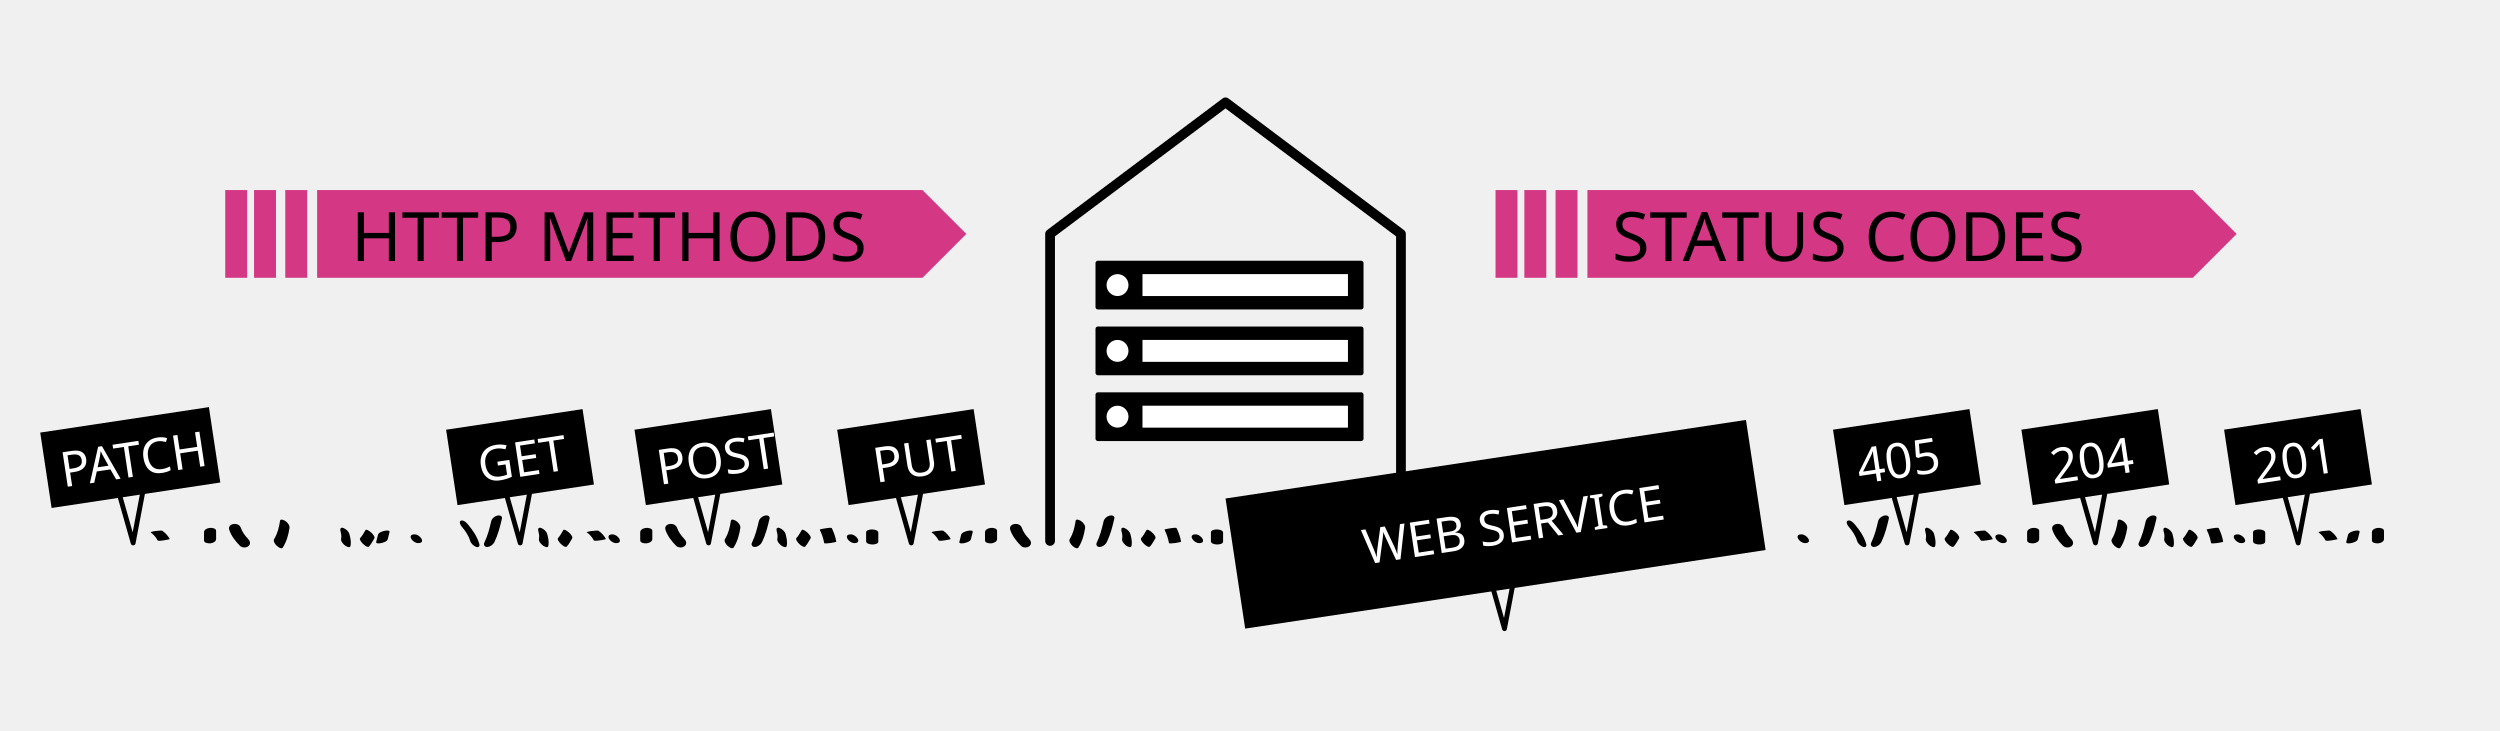
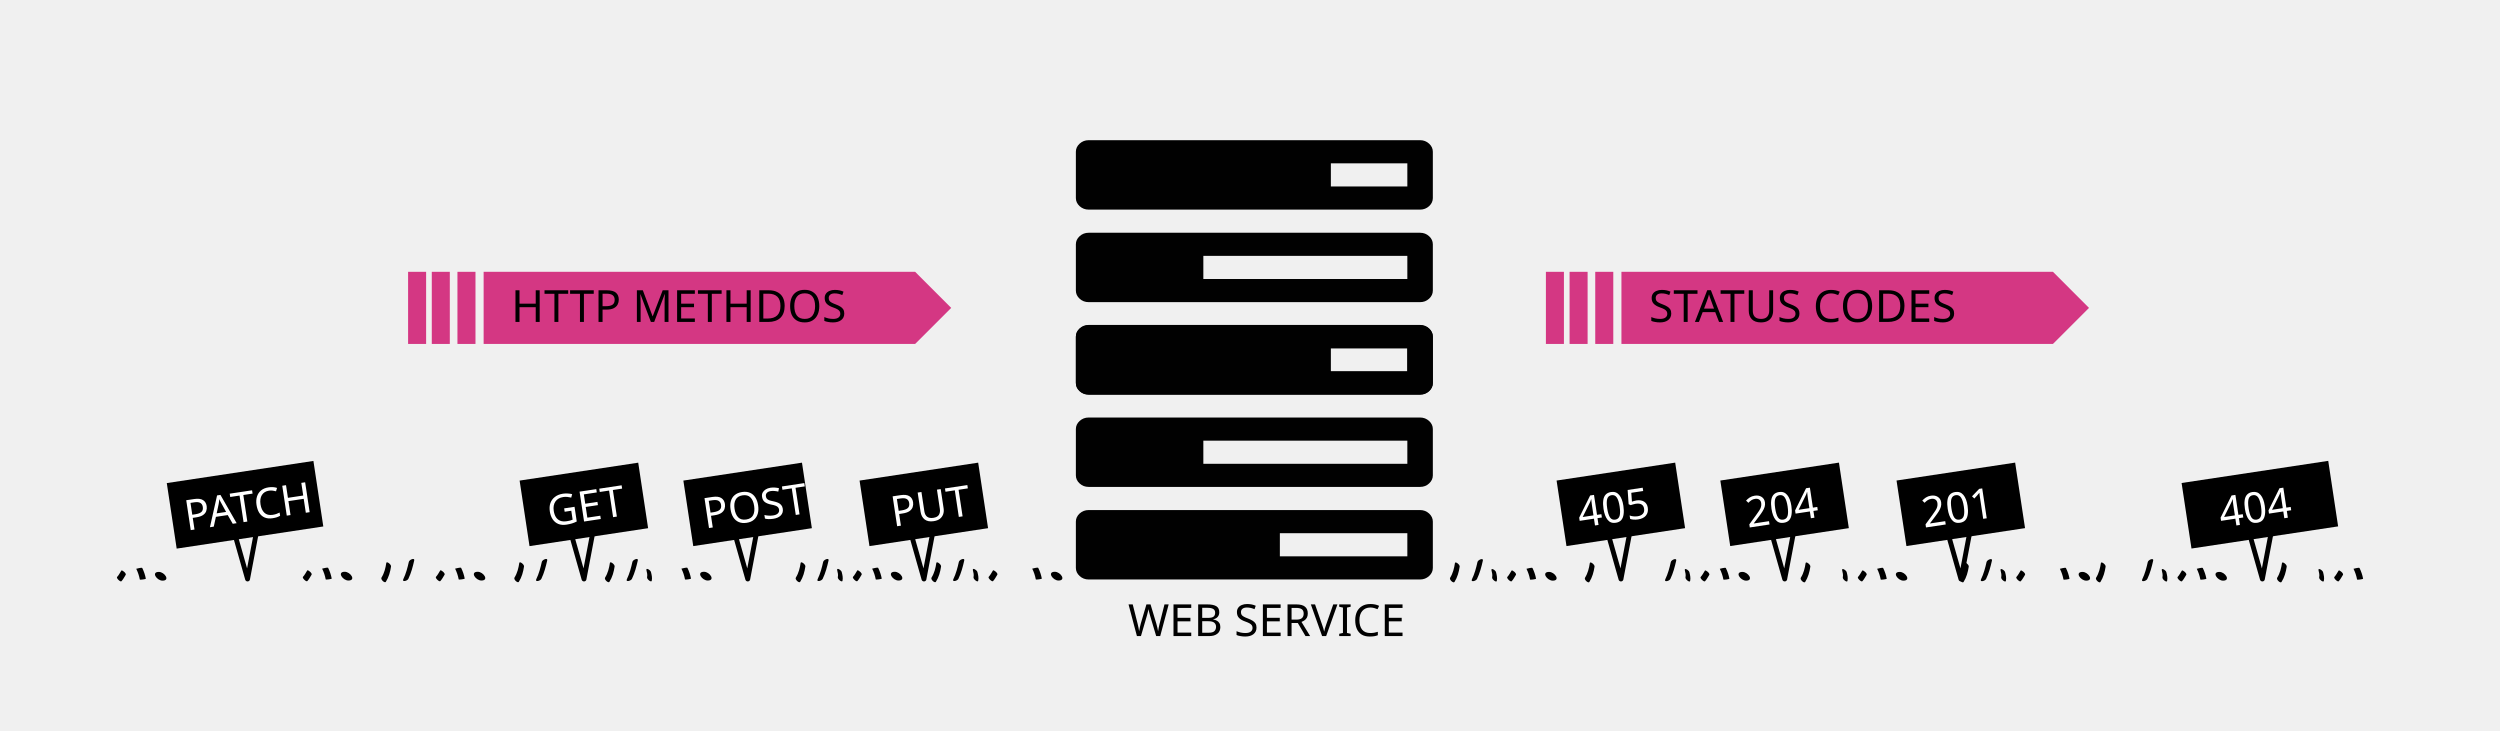
<svg xmlns="http://www.w3.org/2000/svg" version="1.1" id="Layer_2" x="0px" y="0px" width="513px" height="150px" viewBox="0 0 513 150" enable-background="new 0 0 513 150" xml:space="preserve">
-   <polygon fill="none" stroke="#000000" stroke-linecap="round" stroke-linejoin="round" stroke-miterlimit="10" points="  303.229,109.64 308.722,129 312.073,111.314 " />
-   <polyline fill="none" stroke="#000000" stroke-width="2" stroke-linecap="round" stroke-linejoin="round" stroke-miterlimit="10" points="  215.476,111 215.476,48 251.476,21 287.476,48 287.476,111 " />
-   <g>
-     <rect x="252.886" y="94.092" transform="matrix(0.9888 -0.1493 0.1493 0.9888 -12.6209 47.0083)" width="108" height="27" />
-     <rect x="267.507" y="103.37" transform="matrix(0.9888 -0.1492 0.1492 0.9888 -13.3211 47.2271)" fill="none" width="81" height="17.999" />
-     <text transform="matrix(0.9888 -0.1493 0.1493 0.9888 280.1953 115.8467)" fill="#FFFFFF" font-family="'MarkerFelt-Wide'" font-size="10">WEB SERVICE</text>
-   </g>
-   <polygon fill="none" stroke="#000000" stroke-linecap="round" stroke-linejoin="round" stroke-miterlimit="10" points="  101.25,92.048 106.743,111.408 110.094,93.723 " />
-   <g>
-     <rect x="92.548" y="85.981" transform="matrix(0.9888 -0.1493 0.1493 0.9888 -12.8064 16.9786)" width="28.315" height="15.645" />
-     <rect x="88.785" y="89.633" transform="matrix(0.9888 -0.1492 0.1492 0.9888 -12.964 16.9108)" fill="none" width="34.841" height="10.42" />
-     <text transform="matrix(0.9888 -0.1492 0.1492 0.9888 98.6025 99.0742)" fill="#FFFFFF" font-family="'MarkerFelt-Wide'" font-size="10">GET</text>
-   </g>
-   <polygon fill="none" stroke="#000000" stroke-linecap="round" stroke-linejoin="round" stroke-miterlimit="10" points="  21.831,92.048 27.323,111.408 30.674,93.723 " />
-   <g>
-     <rect x="9.222" y="86.066" transform="matrix(0.9888 -0.1493 0.1493 0.9888 -13.714 5.0404)" width="35.004" height="15.645" />
-     <rect x="9.365" y="89.633" transform="matrix(0.9888 -0.1492 0.1492 0.9888 -13.8533 5.0592)" fill="none" width="34.841" height="10.42" />
-     <text transform="matrix(0.9888 -0.1492 0.1492 0.9888 12.9531 100.0137)" fill="#FFFFFF" font-family="'MarkerFelt-Wide'" font-size="10">PATCH</text>
-   </g>
-   <polygon fill="none" stroke="#000000" stroke-linecap="round" stroke-linejoin="round" stroke-miterlimit="10" points="  139.903,92.048 145.396,111.408 148.747,93.723 " />
-   <g>
-     <rect x="131.201" y="85.981" transform="matrix(0.9888 -0.1493 0.1493 0.9888 -12.3732 22.7478)" width="28.316" height="15.645" />
-     <rect x="128.438" y="89.633" transform="matrix(0.9888 -0.1492 0.1492 0.9888 -12.5201 22.8284)" fill="none" width="34.84" height="10.42" />
-     <text transform="matrix(0.9888 -0.1492 0.1492 0.9888 135.2891 99.5215)" fill="#FFFFFF" font-family="'MarkerFelt-Wide'" font-size="10">POST</text>
-   </g>
-   <polygon fill="none" stroke="#000000" stroke-linecap="round" stroke-linejoin="round" stroke-miterlimit="10" points="  181.498,92.048 186.99,111.408 190.342,93.723 " />
-   <g>
-     <rect x="172.795" y="85.981" transform="matrix(0.9888 -0.1493 0.1493 0.9888 -11.9073 28.9569)" width="28.315" height="15.645" />
-     <rect x="170.032" y="89.633" transform="matrix(0.9888 -0.1492 0.1492 0.9888 -12.0544 29.0356)" fill="none" width="34.84" height="10.42" />
-     <text transform="matrix(0.9888 -0.1492 0.1492 0.9888 179.7012 99.0977)" fill="#FFFFFF" font-family="'MarkerFelt-Wide'" font-size="10">PUT</text>
-   </g>
-   <g>
-     <g>
-       <path d="M221.292,112.352c0.774-1.223,1.154-2.577,1.369-3.998c0.084-0.556-0.365-1.084-0.778-1.396    c-0.2-0.152-1.079-0.629-1.163-0.072c-0.193,1.281-0.496,2.593-1.197,3.699C219.022,111.374,220.876,113.008,221.292,112.352    L221.292,112.352z" />
-     </g>
-   </g>
-   <g>
-     <g>
-       <path d="M227.123,111.223c0.741-1.532,1.167-3.165,1.538-4.819c0.132-0.589-0.552-0.716-0.967-0.604    c-0.571,0.155-1.113,0.612-1.246,1.203c-0.336,1.499-0.723,2.954-1.394,4.343c-0.239,0.494,0.093,0.919,0.618,0.888    C226.281,112.197,226.863,111.762,227.123,111.223L227.123,111.223z" />
-     </g>
-   </g>
-   <g>
-     <g>
-       <path d="M232.179,112.031c0.182-0.846-0.014-1.609-0.221-2.43c-0.137-0.539-0.736-1.075-1.242-1.258    c-0.506-0.184-0.718,0.123-0.6,0.592c0.138,0.543,0.264,1.042,0.145,1.602c-0.113,0.529,0.408,1.095,0.783,1.387    C231.25,112.084,232.064,112.566,232.179,112.031L232.179,112.031z" />
-     </g>
-   </g>
-   <g>
-     <g>
-       <path d="M235.963,112.157c0.466-0.492,0.738-1.086,1.1-1.649c0.379-0.592-1.53-2.15-1.789-1.746    c-0.361,0.564-0.635,1.158-1.1,1.649C233.753,110.855,235.554,112.59,235.963,112.157L235.963,112.157z" />
-     </g>
-   </g>
-   <g>
-     <g>
-       <path d="M242.357,111.136c-0.173-0.963-0.485-1.872-0.916-2.749c-0.095-0.192-1.109-0.002-1.257,0.016    c-0.062,0.008-1.267,0.198-1.226,0.281c0.431,0.877,0.744,1.786,0.916,2.749C239.918,111.675,242.385,111.288,242.357,111.136    L242.357,111.136z" />
-     </g>
-   </g>
-   <g>
-     <g>
-       <path d="M246.076,111.45c1.636,0,0.419-1.797-0.756-1.797C243.685,109.653,244.901,111.45,246.076,111.45L246.076,111.45z" />
-     </g>
-   </g>
-   <g>
-     <g>
-       <path d="M250.979,111.132c0-0.611,0-1.222,0-1.833c0-0.844-2.5-0.885-2.5-0.061c0,0.611,0,1.222,0,1.833    C248.479,111.915,250.979,111.956,250.979,111.132L250.979,111.132z" />
-     </g>
-   </g>
-   <g>
-     <g>
-       <path d="M211.156,110.564c-0.649-0.657-1.179-1.405-1.487-2.279c-0.439-1.244-2.854-0.931-2.348,0.5    c0.444,1.256,1.253,2.281,2.179,3.219c0.434,0.438,1.295,0.443,1.75,0.049C211.763,111.607,211.569,110.982,211.156,110.564    L211.156,110.564z" />
-     </g>
-   </g>
-   <g>
-     <g>
-       <path d="M204.605,110.586c0-0.55,0-1.1,0-1.649c0-0.573-0.955-0.652-1.332-0.607c-0.487,0.059-1.15,0.325-1.15,0.904    c0,0.55,0,1.1,0,1.649c0,0.573,0.955,0.652,1.332,0.607C203.942,111.432,204.605,111.165,204.605,110.586L204.605,110.586z" />
-     </g>
-   </g>
-   <g>
-     <g>
-       <path d="M199.231,110.655c0.149-0.482,0.218-0.983,0.367-1.466c0.144-0.464-0.83-0.305-1.008-0.266    c-0.403,0.09-1.213,0.325-1.357,0.791c-0.149,0.482-0.218,0.983-0.367,1.466c-0.144,0.464,0.83,0.305,1.008,0.266    C198.277,111.356,199.087,111.121,199.231,110.655L199.231,110.655z" />
-     </g>
-   </g>
-   <g>
-     <g>
-       <path d="M195.076,110.598c-0.365-0.693-0.872-1.239-1.515-1.684c-0.113-0.078-0.464-0.029-0.58-0.025    c-0.321,0.014-0.642,0.046-0.959,0.091c-0.078,0.012-1.004,0.169-0.848,0.276c0.604,0.418,1.075,0.967,1.417,1.615    c0.109,0.209,1.093,0.028,1.259,0.01C193.911,110.874,195.124,110.688,195.076,110.598L195.076,110.598z" />
-     </g>
-   </g>
-   <g>
-     <g>
-       <path d="M150.542,112.352c0.775-1.223,1.155-2.577,1.37-3.998c0.083-0.556-0.365-1.084-0.778-1.396    c-0.201-0.152-1.079-0.629-1.163-0.072c-0.193,1.281-0.496,2.593-1.197,3.699C148.272,111.374,150.125,113.008,150.542,112.352    L150.542,112.352z" />
-     </g>
-   </g>
-   <g>
-     <g>
-       <path d="M156.373,111.223c0.741-1.532,1.168-3.165,1.538-4.819c0.132-0.589-0.552-0.716-0.967-0.604    c-0.571,0.155-1.113,0.612-1.246,1.203c-0.336,1.499-0.724,2.954-1.394,4.343c-0.239,0.494,0.093,0.919,0.618,0.888    C155.531,112.197,156.113,111.762,156.373,111.223L156.373,111.223z" />
-     </g>
-   </g>
-   <g>
-     <g>
-       <path d="M161.429,112.031c0.182-0.846-0.014-1.609-0.221-2.43c-0.137-0.539-0.736-1.075-1.242-1.258    c-0.506-0.184-0.718,0.123-0.6,0.592c0.138,0.543,0.265,1.042,0.145,1.602c-0.113,0.529,0.408,1.095,0.783,1.387    C160.5,112.084,161.314,112.566,161.429,112.031L161.429,112.031z" />
-     </g>
-   </g>
-   <g>
-     <g>
-       <path d="M165.213,112.157c0.466-0.492,0.738-1.086,1.1-1.649c0.379-0.592-1.53-2.15-1.789-1.746    c-0.361,0.564-0.635,1.158-1.1,1.649C163.003,110.855,164.804,112.59,165.213,112.157L165.213,112.157z" />
-     </g>
-   </g>
-   <g>
-     <g>
-       <path d="M171.607,111.136c-0.173-0.963-0.485-1.872-0.916-2.749c-0.095-0.192-1.109-0.002-1.257,0.016    c-0.062,0.008-1.267,0.198-1.226,0.281c0.431,0.877,0.744,1.787,0.916,2.749C169.168,111.675,171.635,111.288,171.607,111.136    L171.607,111.136z" />
-     </g>
-   </g>
-   <g>
-     <g>
-       <path d="M175.326,111.45c1.636,0,0.419-1.797-0.756-1.797C172.935,109.653,174.151,111.45,175.326,111.45L175.326,111.45z" />
-     </g>
-   </g>
-   <g>
-     <g>
-       <path d="M180.229,111.132c0-0.611,0-1.222,0-1.833c0-0.844-2.5-0.885-2.5-0.061c0,0.611,0,1.222,0,1.833    C177.729,111.915,180.229,111.956,180.229,111.132L180.229,111.132z" />
-     </g>
-   </g>
-   <g>
-     <g>
-       <path d="M140.406,110.564c-0.65-0.658-1.179-1.405-1.487-2.279c-0.44-1.244-2.853-0.931-2.348,0.5    c0.444,1.257,1.253,2.282,2.179,3.219c0.434,0.438,1.295,0.443,1.75,0.049C141.013,111.607,140.819,110.982,140.406,110.564    L140.406,110.564z" />
-     </g>
-   </g>
-   <g>
-     <g>
-       <path d="M133.855,110.586c0-0.55,0-1.1,0-1.649c0-0.573-0.955-0.652-1.332-0.607c-0.488,0.059-1.151,0.325-1.151,0.904    c0,0.55,0,1.1,0,1.649c0,0.573,0.955,0.652,1.332,0.607C133.192,111.432,133.855,111.165,133.855,110.586L133.855,110.586z" />
-     </g>
-   </g>
-   <g>
-     <g>
-       <path d="M124.327,110.598c-0.365-0.693-0.873-1.239-1.515-1.684c-0.113-0.078-0.464-0.029-0.581-0.025    c-0.321,0.014-0.642,0.046-0.959,0.091c-0.079,0.012-1.004,0.169-0.848,0.276c0.604,0.418,1.076,0.967,1.417,1.615    c0.11,0.209,1.093,0.028,1.259,0.01C123.162,110.874,124.375,110.688,124.327,110.598L124.327,110.598z" />
-     </g>
-   </g>
-   <g>
-     <g>
-       <path d="M98.354,111.602c-0.446-1.497-1.335-2.819-2.341-3.997c-0.301-0.354-0.86-0.935-1.397-0.777    c-0.519,0.151-0.133,0.922,0.073,1.162c0.767,0.9,1.447,1.845,1.788,2.989c0.163,0.548,0.715,1.072,1.25,1.25    C98.223,112.393,98.497,112.083,98.354,111.602L98.354,111.602z" />
-     </g>
-   </g>
-   <g>
-     <g>
-       <path d="M101.458,111.223c0.741-1.532,1.167-3.165,1.538-4.819c0.132-0.589-0.552-0.716-0.967-0.604    c-0.571,0.155-1.114,0.612-1.246,1.203c-0.336,1.499-0.723,2.954-1.394,4.343c-0.239,0.494,0.094,0.919,0.619,0.888    C100.615,112.197,101.197,111.762,101.458,111.223L101.458,111.223z" />
-     </g>
-   </g>
-   <g>
-     <g>
-       <path d="M112.513,112.031c0.182-0.846-0.014-1.609-0.221-2.43c-0.136-0.539-0.735-1.075-1.241-1.258    c-0.506-0.184-0.718,0.123-0.6,0.592c0.137,0.543,0.264,1.042,0.144,1.602c-0.114,0.529,0.409,1.095,0.784,1.387    C111.584,112.084,112.398,112.566,112.513,112.031L112.513,112.031z" />
-     </g>
-   </g>
-   <g>
-     <g>
-       <path d="M116.297,112.157c0.465-0.492,0.738-1.086,1.1-1.649c0.379-0.592-1.531-2.15-1.79-1.746    c-0.361,0.564-0.634,1.158-1.1,1.649C114.086,110.855,115.888,112.59,116.297,112.157L116.297,112.157z" />
-     </g>
-   </g>
-   <g>
-     <g>
-       <path d="M126.41,111.45c1.636,0,0.419-1.797-0.756-1.797C124.019,109.653,125.235,111.45,126.41,111.45L126.41,111.45z" />
-     </g>
-   </g>
-   <g>
-     <g>
-       <path d="M79.565,110.655c0.15-0.482,0.218-0.983,0.367-1.466c0.144-0.464-0.83-0.305-1.008-0.266    c-0.403,0.09-1.213,0.325-1.357,0.791c-0.15,0.482-0.218,0.983-0.367,1.466c-0.144,0.464,0.83,0.305,1.008,0.266    C78.611,111.356,79.421,111.121,79.565,110.655L79.565,110.655z" />
-     </g>
-   </g>
-   <g>
-     <g>
-       <path d="M58.032,112.352c0.775-1.223,1.155-2.577,1.37-3.998c0.083-0.556-0.365-1.084-0.778-1.396    c-0.201-0.152-1.079-0.629-1.163-0.072c-0.193,1.281-0.496,2.593-1.197,3.699C55.763,111.374,57.616,113.008,58.032,112.352    L58.032,112.352z" />
-     </g>
-   </g>
-   <g>
-     <g>
-       <path d="M71.919,112.031c0.182-0.846-0.014-1.609-0.221-2.43c-0.136-0.539-0.735-1.075-1.241-1.258    c-0.506-0.184-0.718,0.123-0.6,0.592c0.137,0.543,0.264,1.042,0.144,1.602c-0.114,0.529,0.409,1.095,0.784,1.387    C70.99,112.084,71.805,112.566,71.919,112.031L71.919,112.031z" />
-     </g>
-   </g>
-   <g>
-     <g>
-       <path d="M75.704,112.157c0.465-0.492,0.738-1.086,1.1-1.649c0.379-0.592-1.531-2.15-1.79-1.746    c-0.361,0.564-0.634,1.158-1.1,1.649C73.493,110.855,75.294,112.59,75.704,112.157L75.704,112.157z" />
-     </g>
-   </g>
-   <g>
-     <g>
-       <path d="M85.816,111.45c1.636,0,0.419-1.797-0.756-1.797C83.425,109.653,84.642,111.45,85.816,111.45L85.816,111.45z" />
-     </g>
-   </g>
-   <polygon fill="none" stroke="#000000" stroke-linecap="round" stroke-linejoin="round" stroke-miterlimit="10" points="  385.842,92.048 391.334,111.408 394.686,93.723 " />
-   <g>
-     <rect x="377.14" y="85.981" transform="matrix(0.9888 -0.1493 0.1493 0.9888 -9.618 59.4591)" width="28.315" height="15.645" />
-     <rect x="373.377" y="89.633" transform="matrix(0.9888 -0.1492 0.1492 0.9888 -9.7773 59.3791)" fill="none" width="34.841" height="10.419" />
-     <text transform="matrix(0.9888 -0.1492 0.1492 0.9888 381.6123 99.3125)" fill="#FFFFFF" font-family="'MarkerFelt-Wide'" font-size="10">405</text>
-   </g>
-   <polygon fill="none" stroke="#000000" stroke-linecap="round" stroke-linejoin="round" stroke-miterlimit="10" points="  424.495,92.048 429.987,111.408 433.339,93.723 " />
-   <g>
-     <rect x="415.793" y="85.981" transform="matrix(0.9888 -0.1493 0.1493 0.9888 -9.185 65.2287)" width="28.315" height="15.645" />
-     <rect x="413.03" y="89.633" transform="matrix(0.9888 -0.1492 0.1492 0.9888 -9.3334 65.2981)" fill="none" width="34.84" height="10.42" />
-     <text transform="matrix(0.9888 -0.1492 0.1492 0.9888 421.2656 99.3125)" fill="#FFFFFF" font-family="'MarkerFelt-Wide'" font-size="10">204</text>
-   </g>
-   <polygon fill="none" stroke="#000000" stroke-linecap="round" stroke-linejoin="round" stroke-miterlimit="10" points="  466.09,92.048 471.582,111.408 474.934,93.723 " />
-   <g>
-     <rect x="457.386" y="85.981" transform="matrix(0.9888 -0.1493 0.1493 0.9888 -8.719 71.4373)" width="28.315" height="15.645" />
-     <rect x="454.624" y="89.633" transform="matrix(0.9888 -0.1492 0.1492 0.9888 -8.8676 71.5052)" fill="none" width="34.84" height="10.42" />
-     <text transform="matrix(0.9888 -0.1492 0.1492 0.9888 462.8594 99.3125)" fill="#FFFFFF" font-family="'MarkerFelt-Wide'" font-size="10">201</text>
-   </g>
-   <g>
-     <g>
-       <path d="M489.197,110.586c0-0.55,0-1.1,0-1.649c0-0.573-0.955-0.652-1.332-0.607c-0.487,0.059-1.15,0.325-1.15,0.904    c0,0.55,0,1.1,0,1.649c0,0.573,0.955,0.652,1.332,0.607C488.534,111.432,489.197,111.165,489.197,110.586L489.197,110.586z" />
-     </g>
-   </g>
-   <g>
-     <g>
-       <path d="M483.823,110.655c0.149-0.482,0.218-0.983,0.367-1.466c0.144-0.464-0.83-0.305-1.008-0.266    c-0.403,0.09-1.213,0.325-1.357,0.791c-0.149,0.482-0.218,0.983-0.367,1.466c-0.144,0.464,0.83,0.305,1.008,0.266    C482.869,111.356,483.679,111.121,483.823,110.655L483.823,110.655z" />
-     </g>
-   </g>
-   <g>
-     <g>
-       <path d="M479.668,110.598c-0.365-0.693-0.872-1.239-1.515-1.684c-0.113-0.078-0.464-0.029-0.58-0.025    c-0.321,0.014-0.642,0.046-0.959,0.091c-0.078,0.012-1.004,0.169-0.848,0.276c0.604,0.418,1.075,0.967,1.417,1.615    c0.109,0.209,1.093,0.028,1.259,0.01C478.503,110.874,479.716,110.688,479.668,110.598L479.668,110.598z" />
-     </g>
-   </g>
-   <g>
-     <g>
-       <path d="M435.133,112.352c0.775-1.223,1.155-2.577,1.37-3.998c0.083-0.556-0.364-1.084-0.778-1.396    c-0.201-0.152-1.079-0.629-1.163-0.072c-0.192,1.281-0.495,2.593-1.196,3.699C432.864,111.374,434.717,113.008,435.133,112.352    L435.133,112.352z" />
-     </g>
-   </g>
-   <g>
-     <g>
-       <path d="M440.965,111.223c0.741-1.532,1.168-3.165,1.538-4.819c0.132-0.589-0.552-0.716-0.967-0.604    c-0.571,0.155-1.113,0.612-1.246,1.203c-0.336,1.499-0.724,2.954-1.394,4.343c-0.239,0.494,0.093,0.919,0.618,0.888    C440.123,112.197,440.705,111.762,440.965,111.223L440.965,111.223z" />
-     </g>
-   </g>
-   <g>
-     <g>
-       <path d="M446.021,112.031c0.182-0.846-0.014-1.609-0.221-2.43c-0.137-0.539-0.736-1.075-1.242-1.258    c-0.506-0.184-0.718,0.123-0.6,0.592c0.138,0.543,0.265,1.042,0.145,1.602c-0.113,0.529,0.408,1.095,0.783,1.387    C445.092,112.084,445.906,112.566,446.021,112.031L446.021,112.031z" />
-     </g>
-   </g>
-   <g>
-     <g>
-       <path d="M449.805,112.157c0.466-0.492,0.738-1.086,1.1-1.649c0.379-0.592-1.53-2.15-1.789-1.746    c-0.361,0.564-0.635,1.158-1.1,1.649C447.595,110.855,449.396,112.59,449.805,112.157L449.805,112.157z" />
-     </g>
-   </g>
-   <g>
-     <g>
-       <path d="M456.199,111.136c-0.173-0.963-0.485-1.872-0.916-2.749c-0.095-0.192-1.109-0.002-1.257,0.016    c-0.062,0.008-1.267,0.198-1.226,0.281c0.431,0.877,0.744,1.787,0.916,2.749C453.76,111.675,456.227,111.288,456.199,111.136    L456.199,111.136z" />
-     </g>
-   </g>
-   <g>
-     <g>
-       <path d="M459.918,111.45c1.636,0,0.419-1.797-0.756-1.797C457.526,109.653,458.743,111.45,459.918,111.45L459.918,111.45z" />
-     </g>
-   </g>
-   <g>
-     <g>
-       <path d="M464.821,111.132c0-0.611,0-1.222,0-1.833c0-0.844-2.5-0.885-2.5-0.061c0,0.611,0,1.222,0,1.833    C462.321,111.915,464.821,111.956,464.821,111.132L464.821,111.132z" />
-     </g>
-   </g>
-   <g>
-     <g>
-       <path d="M424.998,110.564c-0.65-0.658-1.179-1.405-1.487-2.279c-0.44-1.244-2.853-0.931-2.348,0.5    c0.444,1.257,1.253,2.282,2.179,3.219c0.434,0.438,1.295,0.443,1.75,0.049C425.604,111.607,425.41,110.982,424.998,110.564    L424.998,110.564z" />
-     </g>
-   </g>
-   <g>
-     <g>
-       <path d="M418.447,110.586c0-0.55,0-1.1,0-1.649c0-0.573-0.955-0.652-1.332-0.607c-0.487,0.059-1.15,0.325-1.15,0.904    c0,0.55,0,1.1,0,1.649c0,0.573,0.955,0.652,1.332,0.607C417.784,111.432,418.447,111.165,418.447,110.586L418.447,110.586z" />
-     </g>
-   </g>
-   <g>
-     <g>
-       <path d="M408.918,110.598c-0.365-0.693-0.872-1.239-1.514-1.684c-0.113-0.078-0.465-0.029-0.581-0.025    c-0.321,0.014-0.642,0.046-0.959,0.091c-0.079,0.012-1.004,0.169-0.849,0.276c0.604,0.418,1.076,0.967,1.418,1.615    c0.109,0.209,1.093,0.028,1.258,0.01C407.754,110.874,408.967,110.688,408.918,110.598L408.918,110.598z" />
-     </g>
-   </g>
-   <g>
-     <g>
-       <path d="M382.945,111.602c-0.445-1.497-1.336-2.819-2.341-3.997c-0.302-0.354-0.86-0.935-1.397-0.777    c-0.519,0.151-0.133,0.922,0.073,1.162c0.767,0.9,1.446,1.845,1.788,2.989c0.163,0.548,0.715,1.072,1.25,1.25    C382.814,112.393,383.089,112.083,382.945,111.602L382.945,111.602z" />
-     </g>
-   </g>
-   <g>
-     <g>
-       <path d="M386.049,111.223c0.741-1.532,1.168-3.165,1.538-4.819c0.132-0.589-0.552-0.716-0.967-0.604    c-0.571,0.155-1.114,0.612-1.246,1.203c-0.336,1.499-0.724,2.954-1.394,4.343c-0.239,0.494,0.094,0.919,0.619,0.888    C385.207,112.197,385.789,111.762,386.049,111.223L386.049,111.223z" />
-     </g>
-   </g>
-   <g>
-     <g>
-       <path d="M397.104,112.031c0.182-0.846-0.014-1.609-0.222-2.43c-0.136-0.539-0.734-1.075-1.24-1.258    c-0.507-0.184-0.719,0.123-0.6,0.592c0.137,0.543,0.264,1.042,0.144,1.602c-0.114,0.529,0.409,1.095,0.784,1.387    C396.176,112.084,396.99,112.566,397.104,112.031L397.104,112.031z" />
-     </g>
-   </g>
-   <g>
-     <g>
-       <path d="M400.889,112.157c0.466-0.492,0.738-1.086,1.1-1.649c0.379-0.592-1.53-2.15-1.789-1.746    c-0.361,0.564-0.635,1.158-1.1,1.649C398.678,110.855,400.479,112.59,400.889,112.157L400.889,112.157z" />
-     </g>
-   </g>
-   <g>
-     <g>
-       <path d="M411.002,111.45c1.636,0,0.419-1.797-0.756-1.797C408.61,109.653,409.827,111.45,411.002,111.45L411.002,111.45z" />
-     </g>
-   </g>
-   <g>
-     <g>
-       <path d="M356.511,112.031c0.182-0.846-0.014-1.609-0.222-2.43c-0.136-0.539-0.734-1.075-1.24-1.258    c-0.507-0.184-0.719,0.123-0.6,0.592c0.137,0.543,0.264,1.042,0.144,1.602c-0.114,0.529,0.409,1.095,0.784,1.387    C355.582,112.084,356.396,112.566,356.511,112.031L356.511,112.031z" />
-     </g>
-   </g>
-   <g>
-     <g>
-       <path d="M360.295,112.157c0.466-0.492,0.738-1.086,1.1-1.649c0.379-0.592-1.53-2.15-1.789-1.746    c-0.361,0.564-0.635,1.158-1.1,1.649C358.084,110.855,359.886,112.59,360.295,112.157L360.295,112.157z" />
-     </g>
-   </g>
-   <g>
-     <g>
-       <path d="M370.408,111.45c1.636,0,0.419-1.797-0.756-1.797C368.017,109.653,369.233,111.45,370.408,111.45L370.408,111.45z" />
-     </g>
-   </g>
-   <g>
-     <g>
-       <path d="M50.896,110.564c-0.65-0.658-1.179-1.405-1.487-2.279c-0.44-1.244-2.853-0.931-2.348,0.5    c0.444,1.257,1.253,2.282,2.179,3.219c0.434,0.438,1.295,0.443,1.75,0.049C51.503,111.607,51.309,110.982,50.896,110.564    L50.896,110.564z" />
-     </g>
-   </g>
-   <g>
-     <g>
-       <path d="M44.346,110.586c0-0.55,0-1.1,0-1.649c0-0.573-0.955-0.652-1.332-0.607c-0.488,0.059-1.151,0.325-1.151,0.904    c0,0.55,0,1.1,0,1.649c0,0.573,0.955,0.652,1.332,0.607C43.683,111.432,44.346,111.165,44.346,110.586L44.346,110.586z" />
-     </g>
-   </g>
-   <g>
-     <g>
-       <path d="M34.817,110.598c-0.365-0.693-0.873-1.239-1.515-1.684c-0.113-0.078-0.464-0.029-0.581-0.025    c-0.321,0.014-0.642,0.046-0.959,0.091c-0.079,0.012-1.004,0.169-0.848,0.276c0.604,0.418,1.076,0.967,1.417,1.615    c0.11,0.209,1.093,0.028,1.259,0.01C33.652,110.874,34.865,110.688,34.817,110.598L34.817,110.598z" />
-     </g>
-   </g>
-   <g>
-     <polygon fill="#D43783" points="65.074,39.001 65.074,57.001 189.295,57.001 198.295,48.001 189.295,39.001  " />
-     <rect x="46.222" y="39.002" fill="#D43783" width="4.5" height="18" />
-     <rect x="52.132" y="39.002" fill="#D43783" width="4.5" height="18" />
-     <rect x="58.539" y="39.002" fill="#D43783" width="4.5" height="18" />
-   </g>
-   <rect x="60.058" y="42" fill="none" width="118.922" height="18" />
-   <text transform="matrix(1 0 0 1 72.0591 53.564)" font-family="'MarkerFelt-Wide'" font-size="14">HTTP METHODS</text>
-   <g>
-     <polygon fill="#D43783" points="325.737,39.001 325.737,57.001 449.958,57.001 458.958,48.001 449.958,39.001  " />
-     <rect x="306.885" y="39.002" fill="#D43783" width="4.5" height="18" />
-     <rect x="312.795" y="39.002" fill="#D43783" width="4.501" height="18" />
-     <rect x="319.202" y="39.002" fill="#D43783" width="4.5" height="18" />
-   </g>
-   <rect x="315.721" y="42" fill="none" width="118.922" height="18" />
-   <text transform="matrix(1 0 0 1 330.8018 53.564)" font-family="'MarkerFelt-Wide'" font-size="14">STATUS CODES</text>
-   <rect x="225.296" y="54" stroke="#000000" stroke-linejoin="round" stroke-miterlimit="10" width="54" height="9" />
-   <rect x="234.438" y="56.25" fill="#FFFFFF" width="42.16" height="4.5" />
-   <circle fill="#FFFFFF" cx="229.314" cy="58.5" r="2.25" />
-   <rect x="225.296" y="67.5" stroke="#000000" stroke-linejoin="round" stroke-miterlimit="10" width="54" height="9" />
-   <rect x="234.438" y="69.75" fill="#FFFFFF" width="42.16" height="4.5" />
-   <circle fill="#FFFFFF" cx="229.314" cy="72" r="2.25" />
-   <rect x="225.296" y="81" stroke="#000000" stroke-linejoin="round" stroke-miterlimit="10" width="54" height="9" />
-   <rect x="234.438" y="83.25" fill="#FFFFFF" width="42.16" height="4.5" />
-   <circle fill="#FFFFFF" cx="229.314" cy="85.5" r="2.25" />
+   <g>
+     <g>
+       <path d="M192.038,119.399c0.608-0.961,0.901-2.037,1.07-3.153c0.064-0.425-0.907-1.154-0.971-0.734    c-0.158,1.047-0.412,2.102-0.984,3.005C190.903,118.911,191.83,119.728,192.038,119.399L192.038,119.399z" />
+     </g>
+   </g>
+   <g>
+     <g>
+       <path d="M196.66,118.78c0.581-1.205,0.915-2.483,1.207-3.784c0.138-0.617-1.004-0.16-1.107,0.301    c-0.273,1.221-0.588,2.413-1.135,3.544C195.304,119.508,196.451,119.212,196.66,118.78L196.66,118.78z" />
+     </g>
+   </g>
+   <g>
+     <g>
+       <path d="M200.726,119.184c0.131-0.634-0.009-1.203-0.165-1.818c-0.093-0.368-1.092-1.012-0.92-0.334    c0.121,0.479,0.228,0.913,0.126,1.406C199.683,118.842,200.642,119.592,200.726,119.184L200.726,119.184z" />
+     </g>
+   </g>
+   <g>
+     <g>
+       <path d="M203.772,119.247c0.37-0.396,0.593-0.867,0.88-1.319c0.189-0.297-0.767-1.075-0.895-0.873    c-0.288,0.453-0.51,0.924-0.88,1.319C202.668,118.599,203.57,119.463,203.772,119.247L203.772,119.247z" />
+     </g>
+   </g>
+   <g>
+     <g>
+       <path d="M213.783,118.736c-0.14-0.771-0.389-1.497-0.732-2.199c-0.098-0.201-1.226,0.18-1.24,0.148    c0.343,0.703,0.592,1.429,0.732,2.199C212.564,119.007,213.797,118.812,213.783,118.736L213.783,118.736z" />
+     </g>
+   </g>
+   <g>
+     <g>
+       <path d="M217.206,119.124c1.636,0,0.419-1.797-0.756-1.797C214.814,117.327,216.031,119.124,217.206,119.124L217.206,119.124z" />
+     </g>
+   </g>
+   <g>
+     <g>
+       <path d="M164.193,119.399c0.608-0.961,0.901-2.037,1.07-3.153c0.064-0.425-0.907-1.154-0.971-0.734    c-0.158,1.047-0.412,2.102-0.984,3.005C163.059,118.911,163.985,119.728,164.193,119.399L164.193,119.399z" />
+     </g>
+   </g>
+   <g>
+     <g>
+       <path d="M168.815,118.78c0.581-1.205,0.915-2.483,1.207-3.784c0.138-0.617-1.004-0.16-1.107,0.301    c-0.273,1.221-0.588,2.413-1.135,3.544C167.459,119.508,168.606,119.212,168.815,118.78L168.815,118.78z" />
+     </g>
+   </g>
+   <g>
+     <g>
+       <path d="M172.881,119.184c0.131-0.634-0.009-1.203-0.165-1.818c-0.093-0.368-1.092-1.012-0.92-0.334    c0.121,0.479,0.228,0.913,0.126,1.406C171.838,118.842,172.797,119.592,172.881,119.184L172.881,119.184z" />
+     </g>
+   </g>
+   <g>
+     <g>
+       <path d="M175.928,119.247c0.37-0.396,0.593-0.867,0.88-1.319c0.189-0.297-0.767-1.075-0.895-0.873    c-0.288,0.453-0.51,0.924-0.88,1.319C174.823,118.599,175.726,119.463,175.928,119.247L175.928,119.247z" />
+     </g>
+   </g>
+   <g>
+     <g>
+       <path d="M180.938,118.736c-0.14-0.771-0.389-1.497-0.732-2.199c-0.098-0.201-1.226,0.18-1.24,0.148    c0.343,0.703,0.592,1.429,0.732,2.199C179.72,119.007,180.952,118.812,180.938,118.736L180.938,118.736z" />
+     </g>
+   </g>
+   <g>
+     <g>
+       <path d="M184.361,119.124c1.636,0,0.419-1.797-0.756-1.797C181.97,117.327,183.187,119.124,184.361,119.124L184.361,119.124z" />
+     </g>
+   </g>
+   <g>
+     <g>
+       <path d="M106.46,119.399c0.608-0.961,0.901-2.037,1.07-3.153c0.064-0.425-0.907-1.154-0.971-0.734    c-0.158,1.047-0.412,2.102-0.984,3.005C105.325,118.911,106.252,119.728,106.46,119.399L106.46,119.399z" />
+     </g>
+   </g>
+   <g>
+     <g>
+       <path d="M111.082,118.78c0.581-1.205,0.915-2.483,1.207-3.784c0.138-0.617-1.004-0.16-1.107,0.301    c-0.273,1.221-0.588,2.413-1.135,3.544C109.726,119.508,110.873,119.212,111.082,118.78L111.082,118.78z" />
+     </g>
+   </g>
+   <g>
+     <g>
+       <path d="M90.35,119.247c0.37-0.396,0.593-0.867,0.88-1.319c0.189-0.297-0.767-1.075-0.895-0.873    c-0.288,0.453-0.51,0.924-0.88,1.319C89.245,118.599,90.147,119.463,90.35,119.247L90.35,119.247z" />
+     </g>
+   </g>
+   <g>
+     <g>
+       <path d="M95.36,118.736c-0.14-0.771-0.389-1.497-0.732-2.199c-0.098-0.201-1.226,0.18-1.24,0.148    c0.343,0.703,0.592,1.429,0.732,2.199C94.142,119.007,95.374,118.812,95.36,118.736L95.36,118.736z" />
+     </g>
+   </g>
+   <g>
+     <g>
+       <path d="M98.783,119.124c1.636,0,0.419-1.797-0.756-1.797C96.392,117.327,97.608,119.124,98.783,119.124L98.783,119.124z" />
+     </g>
+   </g>
+   <g>
+     <g>
+       <path d="M79.17,119.399c0.608-0.961,0.901-2.037,1.07-3.153c0.064-0.425-0.907-1.154-0.971-0.734    c-0.158,1.047-0.412,2.102-0.984,3.005C78.036,118.911,78.962,119.728,79.17,119.399L79.17,119.399z" />
+     </g>
+   </g>
+   <g>
+     <g>
+       <path d="M83.792,118.78c0.581-1.205,0.915-2.483,1.207-3.784c0.138-0.617-1.004-0.16-1.107,0.301    c-0.273,1.221-0.588,2.413-1.135,3.544C82.436,119.508,83.583,119.212,83.792,118.78L83.792,118.78z" />
+     </g>
+   </g>
+   <g>
+     <g>
+       <path d="M63.06,119.247c0.37-0.396,0.593-0.867,0.88-1.319c0.189-0.297-0.767-1.075-0.895-0.873    c-0.288,0.453-0.51,0.924-0.88,1.319C61.956,118.599,62.858,119.463,63.06,119.247L63.06,119.247z" />
+     </g>
+   </g>
+   <g>
+     <g>
+       <path d="M68.071,118.736c-0.14-0.771-0.389-1.497-0.732-2.199c-0.098-0.201-1.226,0.18-1.24,0.148    c0.343,0.703,0.592,1.429,0.732,2.199C66.852,119.007,68.084,118.812,68.071,118.736L68.071,118.736z" />
+     </g>
+   </g>
+   <g>
+     <g>
+       <path d="M71.494,119.124c1.636,0,0.419-1.797-0.756-1.797C69.102,117.327,70.319,119.124,71.494,119.124L71.494,119.124z" />
+     </g>
+   </g>
+   <g>
+     <g>
+       <path d="M125.051,119.399c0.608-0.961,0.901-2.037,1.07-3.153c0.064-0.425-0.907-1.154-0.971-0.734    c-0.158,1.047-0.412,2.102-0.984,3.005C123.916,118.911,124.843,119.728,125.051,119.399L125.051,119.399z" />
+     </g>
+   </g>
+   <g>
+     <g>
+       <path d="M129.673,118.78c0.581-1.205,0.915-2.483,1.207-3.784c0.138-0.617-1.004-0.16-1.107,0.301    c-0.273,1.221-0.588,2.413-1.135,3.544C128.316,119.508,129.464,119.212,129.673,118.78L129.673,118.78z" />
+     </g>
+   </g>
+   <g>
+     <g>
+       <path d="M133.738,119.184c0.131-0.634-0.009-1.203-0.165-1.818c-0.093-0.368-1.092-1.012-0.92-0.334    c0.121,0.479,0.228,0.913,0.126,1.406C132.695,118.842,133.654,119.592,133.738,119.184L133.738,119.184z" />
+     </g>
+   </g>
+   <g>
+     <g>
+       <path d="M141.796,118.736c-0.14-0.771-0.389-1.497-0.732-2.199c-0.098-0.201-1.226,0.18-1.24,0.148    c0.343,0.703,0.592,1.429,0.732,2.199C140.577,119.007,141.81,118.812,141.796,118.736L141.796,118.736z" />
+     </g>
+   </g>
+   <g>
+     <g>
+       <path d="M145.219,119.124c1.636,0,0.419-1.797-0.756-1.797C142.827,117.327,144.044,119.124,145.219,119.124L145.219,119.124z" />
+     </g>
+   </g>
+   <g>
+     <g>
+       <path d="M298.456,119.427c0.608-0.96,0.901-2.036,1.07-3.152c0.064-0.425-0.907-1.154-0.971-0.734    c-0.158,1.046-0.412,2.101-0.984,3.004C297.321,118.938,298.248,119.755,298.456,119.427L298.456,119.427z" />
+     </g>
+   </g>
+   <g>
+     <g>
+       <path d="M303.077,118.808c0.582-1.204,0.916-2.483,1.208-3.783c0.138-0.617-1.004-0.16-1.107,0.301    c-0.273,1.221-0.588,2.412-1.136,3.543C301.72,119.535,302.868,119.239,303.077,118.808L303.077,118.808z" />
+     </g>
+   </g>
+   <g>
+     <g>
+       <path d="M307.144,119.211c0.131-0.634-0.01-1.203-0.165-1.818c-0.093-0.368-1.092-1.012-0.92-0.334    c0.12,0.479,0.228,0.913,0.126,1.406C306.101,118.869,307.06,119.619,307.144,119.211L307.144,119.211z" />
+     </g>
+   </g>
+   <g>
+     <g>
+       <path d="M310.19,119.274c0.371-0.395,0.592-0.866,0.88-1.318c0.189-0.297-0.766-1.075-0.895-0.873    c-0.288,0.452-0.51,0.924-0.88,1.318C309.086,118.626,309.987,119.49,310.19,119.274L310.19,119.274z" />
+     </g>
+   </g>
+   <g>
+     <g>
+       <path d="M315.201,118.764c-0.14-0.77-0.389-1.496-0.732-2.198c-0.099-0.202-1.226,0.18-1.24,0.148    c0.343,0.702,0.592,1.429,0.732,2.198C313.982,119.034,315.215,118.839,315.201,118.764L315.201,118.764z" />
+     </g>
+   </g>
+   <g>
+     <g>
+       <path d="M318.624,119.151c1.636,0,0.419-1.797-0.756-1.797C316.232,117.354,317.449,119.151,318.624,119.151L318.624,119.151z" />
+     </g>
+   </g>
+   <g>
+     <g>
+       <path d="M326.132,119.427c0.608-0.96,0.901-2.036,1.07-3.152c0.064-0.425-0.907-1.154-0.971-0.734    c-0.158,1.046-0.412,2.101-0.984,3.004C324.997,118.938,325.924,119.755,326.132,119.427L326.132,119.427z" />
+     </g>
+   </g>
+   <g>
+     <g>
+       <path d="M342.753,118.808c0.582-1.204,0.916-2.483,1.208-3.783c0.138-0.617-1.004-0.16-1.107,0.301    c-0.273,1.221-0.588,2.412-1.136,3.543C341.396,119.535,342.544,119.239,342.753,118.808L342.753,118.808z" />
+     </g>
+   </g>
+   <g>
+     <g>
+       <path d="M346.819,119.211c0.131-0.634-0.01-1.203-0.165-1.818c-0.093-0.368-1.092-1.012-0.92-0.334    c0.12,0.479,0.228,0.913,0.126,1.406C345.776,118.869,346.735,119.619,346.819,119.211L346.819,119.211z" />
+     </g>
+   </g>
+   <g>
+     <g>
+       <path d="M349.866,119.274c0.371-0.395,0.592-0.866,0.88-1.318c0.189-0.297-0.766-1.075-0.895-0.873    c-0.288,0.452-0.51,0.924-0.88,1.318C348.762,118.626,349.663,119.49,349.866,119.274L349.866,119.274z" />
+     </g>
+   </g>
+   <g>
+     <g>
+       <path d="M354.877,118.764c-0.14-0.77-0.389-1.496-0.732-2.198c-0.099-0.202-1.226,0.18-1.24,0.148    c0.343,0.702,0.592,1.429,0.732,2.198C353.658,119.034,354.891,118.839,354.877,118.764L354.877,118.764z" />
+     </g>
+   </g>
+   <g>
+     <g>
+       <path d="M358.3,119.151c1.636,0,0.419-1.797-0.756-1.797C355.908,117.354,357.125,119.151,358.3,119.151L358.3,119.151z" />
+     </g>
+   </g>
+   <g>
+     <g>
+       <path d="M370.415,119.427c0.608-0.96,0.901-2.036,1.07-3.152c0.064-0.425-0.907-1.154-0.971-0.734    c-0.158,1.046-0.412,2.101-0.984,3.004C369.28,118.938,370.207,119.755,370.415,119.427L370.415,119.427z" />
+     </g>
+   </g>
+   <g>
+     <g>
+       <path d="M379.103,119.211c0.131-0.634-0.01-1.203-0.165-1.818c-0.093-0.368-1.092-1.012-0.92-0.334    c0.12,0.479,0.228,0.913,0.126,1.406C378.06,118.869,379.019,119.619,379.103,119.211L379.103,119.211z" />
+     </g>
+   </g>
+   <g>
+     <g>
+       <path d="M382.149,119.274c0.371-0.395,0.592-0.866,0.88-1.318c0.189-0.297-0.766-1.075-0.895-0.873    c-0.288,0.452-0.51,0.924-0.88,1.318C381.045,118.626,381.946,119.49,382.149,119.274L382.149,119.274z" />
+     </g>
+   </g>
+   <g>
+     <g>
+       <path d="M387.16,118.764c-0.14-0.77-0.389-1.496-0.732-2.198c-0.099-0.202-1.226,0.18-1.24,0.148    c0.343,0.702,0.592,1.429,0.732,2.198C385.941,119.034,387.174,118.839,387.16,118.764L387.16,118.764z" />
+     </g>
+   </g>
+   <g>
+     <g>
+       <path d="M390.583,119.151c1.636,0,0.419-1.797-0.756-1.797C388.191,117.354,389.408,119.151,390.583,119.151L390.583,119.151z" />
+     </g>
+   </g>
+   <g>
+     <g>
+       <path d="M402.92,119.427c0.608-0.96,0.901-2.036,1.07-3.152c0.064-0.425-0.907-1.154-0.971-0.734    c-0.158,1.046-0.412,2.101-0.984,3.004C401.785,118.938,402.712,119.755,402.92,119.427L402.92,119.427z" />
+     </g>
+   </g>
+   <g>
+     <g>
+       <path d="M407.541,118.808c0.582-1.204,0.916-2.483,1.208-3.783c0.138-0.617-1.004-0.16-1.107,0.301    c-0.273,1.221-0.588,2.412-1.136,3.543C406.184,119.535,407.332,119.239,407.541,118.808L407.541,118.808z" />
+     </g>
+   </g>
+   <g>
+     <g>
+       <path d="M411.607,119.211c0.131-0.634-0.01-1.203-0.165-1.818c-0.093-0.368-1.092-1.012-0.92-0.334    c0.12,0.479,0.228,0.913,0.126,1.406C410.564,118.869,411.523,119.619,411.607,119.211L411.607,119.211z" />
+     </g>
+   </g>
+   <g>
+     <g>
+       <path d="M414.654,119.274c0.371-0.395,0.592-0.866,0.88-1.318c0.189-0.297-0.766-1.075-0.895-0.873    c-0.288,0.452-0.51,0.924-0.88,1.318C413.55,118.626,414.451,119.49,414.654,119.274L414.654,119.274z" />
+     </g>
+   </g>
+   <g>
+     <g>
+       <path d="M424.665,118.764c-0.14-0.77-0.389-1.496-0.732-2.198c-0.099-0.202-1.226,0.18-1.24,0.148    c0.343,0.702,0.592,1.429,0.732,2.198C423.446,119.034,424.679,118.839,424.665,118.764L424.665,118.764z" />
+     </g>
+   </g>
+   <g>
+     <g>
+       <path d="M428.088,119.151c1.636,0,0.419-1.797-0.756-1.797C425.696,117.354,426.913,119.151,428.088,119.151L428.088,119.151z" />
+     </g>
+   </g>
+   <g>
+     <g>
+       <path d="M431.005,119.427c0.608-0.96,0.901-2.036,1.07-3.152c0.064-0.425-0.907-1.154-0.971-0.734    c-0.158,1.046-0.412,2.101-0.984,3.004C429.87,118.938,430.797,119.755,431.005,119.427L431.005,119.427z" />
+     </g>
+   </g>
+   <g>
+     <g>
+       <path d="M440.626,118.808c0.582-1.204,0.916-2.483,1.208-3.783c0.138-0.617-1.004-0.16-1.107,0.301    c-0.273,1.221-0.588,2.412-1.136,3.543C439.269,119.535,440.417,119.239,440.626,118.808L440.626,118.808z" />
+     </g>
+   </g>
+   <g>
+     <g>
+       <path d="M444.692,119.211c0.131-0.634-0.01-1.203-0.165-1.818c-0.093-0.368-1.092-1.012-0.92-0.334    c0.12,0.479,0.228,0.913,0.126,1.406C443.649,118.869,444.608,119.619,444.692,119.211L444.692,119.211z" />
+     </g>
+   </g>
+   <g>
+     <g>
+       <path d="M447.739,119.274c0.371-0.395,0.592-0.866,0.88-1.318c0.189-0.297-0.766-1.075-0.895-0.873    c-0.288,0.452-0.51,0.924-0.88,1.318C446.635,118.626,447.536,119.49,447.739,119.274L447.739,119.274z" />
+     </g>
+   </g>
+   <g>
+     <g>
+       <path d="M452.75,118.764c-0.14-0.77-0.389-1.496-0.732-2.198c-0.099-0.202-1.226,0.18-1.24,0.148    c0.343,0.702,0.592,1.429,0.732,2.198C451.531,119.034,452.764,118.839,452.75,118.764L452.75,118.764z" />
+     </g>
+   </g>
+   <g>
+     <g>
+       <path d="M456.173,119.151c1.636,0,0.419-1.797-0.756-1.797C453.781,117.354,454.998,119.151,456.173,119.151L456.173,119.151z" />
+     </g>
+   </g>
+   <g>
+     <g>
+       <path d="M468.165,119.427c0.608-0.96,0.901-2.036,1.07-3.152c0.064-0.425-0.907-1.154-0.971-0.734    c-0.158,1.046-0.412,2.101-0.984,3.004C467.03,118.938,467.957,119.755,468.165,119.427L468.165,119.427z" />
+     </g>
+   </g>
+   <g>
+     <g>
+       <path d="M476.853,119.211c0.131-0.634-0.01-1.203-0.165-1.818c-0.093-0.368-1.092-1.012-0.92-0.334    c0.12,0.479,0.228,0.913,0.126,1.406C475.81,118.869,476.769,119.619,476.853,119.211L476.853,119.211z" />
+     </g>
+   </g>
+   <g>
+     <g>
+       <path d="M479.899,119.274c0.371-0.395,0.592-0.866,0.88-1.318c0.189-0.297-0.766-1.075-0.895-0.873    c-0.288,0.452-0.51,0.924-0.88,1.318C478.795,118.626,479.696,119.49,479.899,119.274L479.899,119.274z" />
+     </g>
+   </g>
+   <g>
+     <g>
+       <path d="M484.91,118.764c-0.14-0.77-0.389-1.496-0.732-2.198c-0.099-0.202-1.226,0.18-1.24,0.148    c0.343,0.702,0.592,1.429,0.732,2.198C483.691,119.034,484.924,118.839,484.91,118.764L484.91,118.764z" />
+     </g>
+   </g>
+   <g>
+     <polygon fill="#D43783" points="99.242,55.776 99.242,70.576 187.788,70.576 195.188,63.178 187.788,55.776  " />
+     <rect x="83.741" y="55.777" fill="#D43783" width="3.699" height="14.8" />
+     <rect x="88.602" y="55.777" fill="#D43783" width="3.699" height="14.8" />
+     <rect x="93.868" y="55.777" fill="#D43783" width="3.701" height="14.8" />
+   </g>
+   <g>
+     <path fill="#010101" d="M294.019,69.061v9.493c0,0.643-0.262,1.196-0.774,1.671c-0.513,0.465-1.133,0.703-1.836,0.703h-68.023   c-0.71,0-1.323-0.238-1.843-0.703c-0.512-0.475-0.774-1.028-0.774-1.671v-9.493c0-0.65,0.263-1.201,0.774-1.674   c0.52-0.47,1.133-0.708,1.843-0.708h68.023c0.703,0,1.323,0.238,1.836,0.708C293.757,67.859,294.019,68.41,294.019,69.061z    M294.019,88.045v9.498c0,0.638-0.262,1.201-0.774,1.666c-0.513,0.478-1.133,0.703-1.836,0.703h-68.023   c-0.71,0-1.323-0.226-1.843-0.703c-0.512-0.465-0.774-1.028-0.774-1.666v-9.498c0-0.638,0.263-1.201,0.774-1.666   c0.52-0.47,1.133-0.703,1.843-0.703h68.023c0.703,0,1.323,0.233,1.836,0.703C293.757,86.844,294.019,87.407,294.019,88.045z    M294.019,107.037v9.493c0,0.647-0.262,1.201-0.774,1.671c-0.513,0.472-1.133,0.708-1.836,0.708h-68.023   c-0.71,0-1.323-0.236-1.843-0.708c-0.512-0.47-0.774-1.023-0.774-1.671v-9.493c0-0.643,0.263-1.196,0.774-1.671   c0.52-0.465,1.133-0.703,1.843-0.703h68.023c0.703,0,1.323,0.238,1.836,0.703C293.757,105.841,294.019,106.395,294.019,107.037z    M246.925,95.169h41.86v-4.75h-41.86V95.169z M262.628,114.161h26.157v-4.75h-26.157V114.161z M273.094,76.177h15.691v-4.748   h-15.691V76.177z" />
+     <path fill="#010101" d="M294.019,31.145v9.493c0,0.643-0.262,1.196-0.774,1.671c-0.513,0.467-1.133,0.703-1.836,0.703h-68.023   c-0.71,0-1.323-0.236-1.843-0.703c-0.512-0.475-0.774-1.028-0.774-1.671v-9.493c0-0.647,0.263-1.201,0.774-1.671   c0.52-0.47,1.133-0.708,1.843-0.708h68.023c0.703,0,1.323,0.238,1.836,0.708S294.019,30.497,294.019,31.145z M294.019,50.132v9.496   c0,0.64-0.262,1.203-0.774,1.668c-0.513,0.475-1.133,0.703-1.836,0.703h-68.023c-0.71,0-1.323-0.229-1.843-0.703   c-0.512-0.465-0.774-1.028-0.774-1.668v-9.496c0-0.638,0.263-1.201,0.774-1.666c0.52-0.473,1.133-0.703,1.843-0.703h68.023   c0.703,0,1.323,0.23,1.836,0.703C293.757,48.931,294.019,49.494,294.019,50.132z M294.019,69.124v9.49   c0,0.65-0.262,1.201-0.774,1.674c-0.513,0.47-1.133,0.708-1.836,0.708h-68.023c-0.71,0-1.323-0.238-1.843-0.708   c-0.512-0.473-0.774-1.023-0.774-1.674v-9.49c0-0.646,0.263-1.196,0.774-1.674c0.52-0.465,1.133-0.703,1.843-0.703h68.023   c0.703,0,1.323,0.238,1.836,0.703C293.757,67.928,294.019,68.479,294.019,69.124z M246.925,57.254h41.86v-4.748h-41.86V57.254z    M262.628,76.246h26.157v-4.748h-26.157V76.246z M273.094,38.264h15.691v-4.75h-15.691V38.264z" />
+   </g>
+   <rect x="104.899" y="58.549" fill="none" width="73.968" height="15.296" />
+   <text transform="matrix(1 0 0 1 104.8994 66.0654)" font-family="'MarkerFelt-Wide'" font-size="9.1">HTTP METHDOS</text>
+   <g>
+     <polygon fill="#D43783" points="332.719,55.776 332.719,70.576 421.265,70.576 428.665,63.178 421.265,55.776  " />
+     <rect x="317.218" y="55.777" fill="#D43783" width="3.699" height="14.8" />
+     <rect x="322.078" y="55.777" fill="#D43783" width="3.699" height="14.8" />
+     <rect x="327.345" y="55.777" fill="#D43783" width="3.701" height="14.8" />
+   </g>
+   <rect x="338.376" y="58.549" fill="none" width="73.968" height="15.296" />
+   <text transform="matrix(1 0 0 1 338.376 66.0654)" font-family="'MarkerFelt-Wide'" font-size="9.1">STATUS CODES</text>
+   <rect x="220.768" y="123.006" fill="none" width="72.358" height="15.296" />
+   <text transform="matrix(1 0 0 1 231.4668 130.5225)" font-family="'MarkerFelt-Wide'" font-size="9.1">WEB SERVICE</text>
+   <g>
+     <polygon fill="none" stroke="#000000" stroke-linecap="round" stroke-linejoin="round" stroke-miterlimit="10" points="   115.063,101.979 119.837,118.811 122.75,103.437  " />
+     <g>
+       <rect x="107.497" y="96.707" transform="matrix(0.9888 -0.1493 0.1493 0.9888 -14.1071 19.0411)" width="24.614" height="13.599" />
+       <rect x="104.227" y="99.881" transform="matrix(0.9888 -0.1492 0.1492 0.9888 -14.2442 18.9823)" fill="none" width="30.286" height="9.059" />
+       <text transform="matrix(0.9888 -0.1492 0.1492 0.9888 112.7612 108.0889)" fill="#FFFFFF" font-family="'MarkerFelt-Wide'" font-size="8.693">GET</text>
+     </g>
+     <polygon fill="none" stroke="#000000" stroke-linecap="round" stroke-linejoin="round" stroke-miterlimit="10" points="   46.024,101.979 50.798,118.811 53.712,103.437  " />
+     <g>
+       <rect x="35.064" y="96.781" transform="matrix(0.9888 -0.1493 0.1493 0.9888 -14.8975 8.6651)" width="30.429" height="13.599" />
+       <rect x="35.189" y="99.881" transform="matrix(0.9888 -0.1492 0.1492 0.9888 -15.017 8.6798)" fill="none" width="30.287" height="9.059" />
+       <text transform="matrix(0.9888 -0.1492 0.1492 0.9888 38.3066 108.9062)" fill="#FFFFFF" font-family="'MarkerFelt-Wide'" font-size="8.693">PATCH</text>
+     </g>
+     <polygon fill="none" stroke="#000000" stroke-linecap="round" stroke-linejoin="round" stroke-miterlimit="10" points="   148.663,101.979 153.438,118.811 156.351,103.437  " />
+     <g>
+       <rect x="141.098" y="96.707" transform="matrix(0.9888 -0.1493 0.1493 0.9888 -13.7304 24.0558)" width="24.615" height="13.599" />
+       <rect x="138.697" y="99.881" transform="matrix(0.9888 -0.1492 0.1492 0.9888 -13.8582 24.1261)" fill="none" width="30.286" height="9.059" />
+       <text transform="matrix(0.9888 -0.1492 0.1492 0.9888 144.6523 108.4785)" fill="#FFFFFF" font-family="'MarkerFelt-Wide'" font-size="8.693">POST</text>
+     </g>
+     <polygon fill="none" stroke="#000000" stroke-linecap="round" stroke-linejoin="round" stroke-miterlimit="10" points="   184.821,101.979 189.596,118.811 192.509,103.437  " />
+     <g>
+       <rect x="177.255" y="96.707" transform="matrix(0.9888 -0.1493 0.1493 0.9888 -13.3254 29.4524)" width="24.615" height="13.599" />
+       <rect x="174.855" y="99.881" transform="matrix(0.9888 -0.1492 0.1492 0.9888 -13.4534 29.5218)" fill="none" width="30.286" height="9.059" />
+       <text transform="matrix(0.9888 -0.1492 0.1492 0.9888 183.2598 108.1084)" fill="#FFFFFF" font-family="'MarkerFelt-Wide'" font-size="8.693">PUT</text>
+     </g>
+   </g>
+   <g>
+     <polygon fill="none" stroke="#000000" stroke-linecap="round" stroke-linejoin="round" stroke-miterlimit="10" points="   327.848,101.979 332.622,118.811 335.535,103.437  " />
+     <g>
+       <rect x="320.283" y="96.707" transform="matrix(0.9888 -0.1493 0.1493 0.9888 -11.7237 50.8018)" width="24.614" height="13.599" />
+       <rect x="317.013" y="99.881" transform="matrix(0.9888 -0.1492 0.1492 0.9888 -11.8616 50.7355)" fill="none" width="30.286" height="9.059" />
+       <text transform="matrix(0.9888 -0.1492 0.1492 0.9888 324.1709 108.2969)" fill="#FFFFFF" font-family="'MarkerFelt-Wide'" font-size="8.693">405</text>
+     </g>
+     <polygon fill="none" stroke="#000000" stroke-linecap="round" stroke-linejoin="round" stroke-miterlimit="10" points="   459.463,101.979 464.238,118.811 467.151,103.437  " />
+     <g>
+       <rect x="448.503" y="96.781" transform="matrix(0.9888 -0.1493 0.1493 0.9888 -10.2658 70.3756)" width="30.43" height="13.599" />
+       <rect x="448.628" y="99.881" transform="matrix(0.9888 -0.1492 0.1492 0.9888 -10.3878 70.3738)" fill="none" width="30.287" height="9.059" />
+       <text transform="matrix(0.9888 -0.1492 0.1492 0.9888 455.7861 108.2969)" fill="#FFFFFF" font-family="'MarkerFelt-Wide'" font-size="8.693">404</text>
+     </g>
+     <polygon fill="none" stroke="#000000" stroke-linecap="round" stroke-linejoin="round" stroke-miterlimit="10" points="   361.448,101.979 366.223,118.811 369.136,103.437  " />
+     <g>
+       <rect x="353.883" y="96.707" transform="matrix(0.9888 -0.1493 0.1493 0.9888 -11.347 55.8148)" width="24.615" height="13.599" />
+       <rect x="351.482" y="99.881" transform="matrix(0.9888 -0.1492 0.1492 0.9888 -11.4756 55.8793)" fill="none" width="30.286" height="9.059" />
+       <text transform="matrix(0.9888 -0.1492 0.1492 0.9888 358.6406 108.2969)" fill="#FFFFFF" font-family="'MarkerFelt-Wide'" font-size="8.693">204</text>
+     </g>
+     <polygon fill="none" stroke="#000000" stroke-linecap="round" stroke-linejoin="round" stroke-miterlimit="10" points="   397.606,101.979 402.381,118.811 405.294,103.437  " />
+     <g>
+       <rect x="390.04" y="96.707" transform="matrix(0.9888 -0.1493 0.1493 0.9888 -10.942 61.2114)" width="24.615" height="13.599" />
+       <rect x="387.64" y="99.881" transform="matrix(0.9888 -0.1492 0.1492 0.9888 -11.0708 61.275)" fill="none" width="30.286" height="9.059" />
+       <text transform="matrix(0.9888 -0.1492 0.1492 0.9888 394.7988 108.2959)" fill="#FFFFFF" font-family="'MarkerFelt-Wide'" font-size="8.693">201</text>
+     </g>
+   </g>
+   <g>
+     <g>
+       <path d="M24.917,119.274c0.37-0.396,0.592-0.867,0.879-1.319c0.189-0.297-0.767-1.074-0.895-0.873    c-0.288,0.453-0.509,0.924-0.879,1.319C23.812,118.626,24.715,119.49,24.917,119.274L24.917,119.274z" />
+     </g>
+   </g>
+   <g>
+     <g>
+       <path d="M29.928,118.764c-0.14-0.77-0.39-1.496-0.732-2.199c-0.098-0.201-1.226,0.18-1.24,0.148    c0.342,0.703,0.592,1.43,0.732,2.199C28.709,119.034,29.941,118.838,29.928,118.764L29.928,118.764z" />
+     </g>
+   </g>
+   <g>
+     <g>
+       <path d="M33.35,119.151c1.636,0,0.419-1.797-0.756-1.797C30.958,117.354,32.175,119.151,33.35,119.151L33.35,119.151z" />
+     </g>
+   </g>
</svg>
